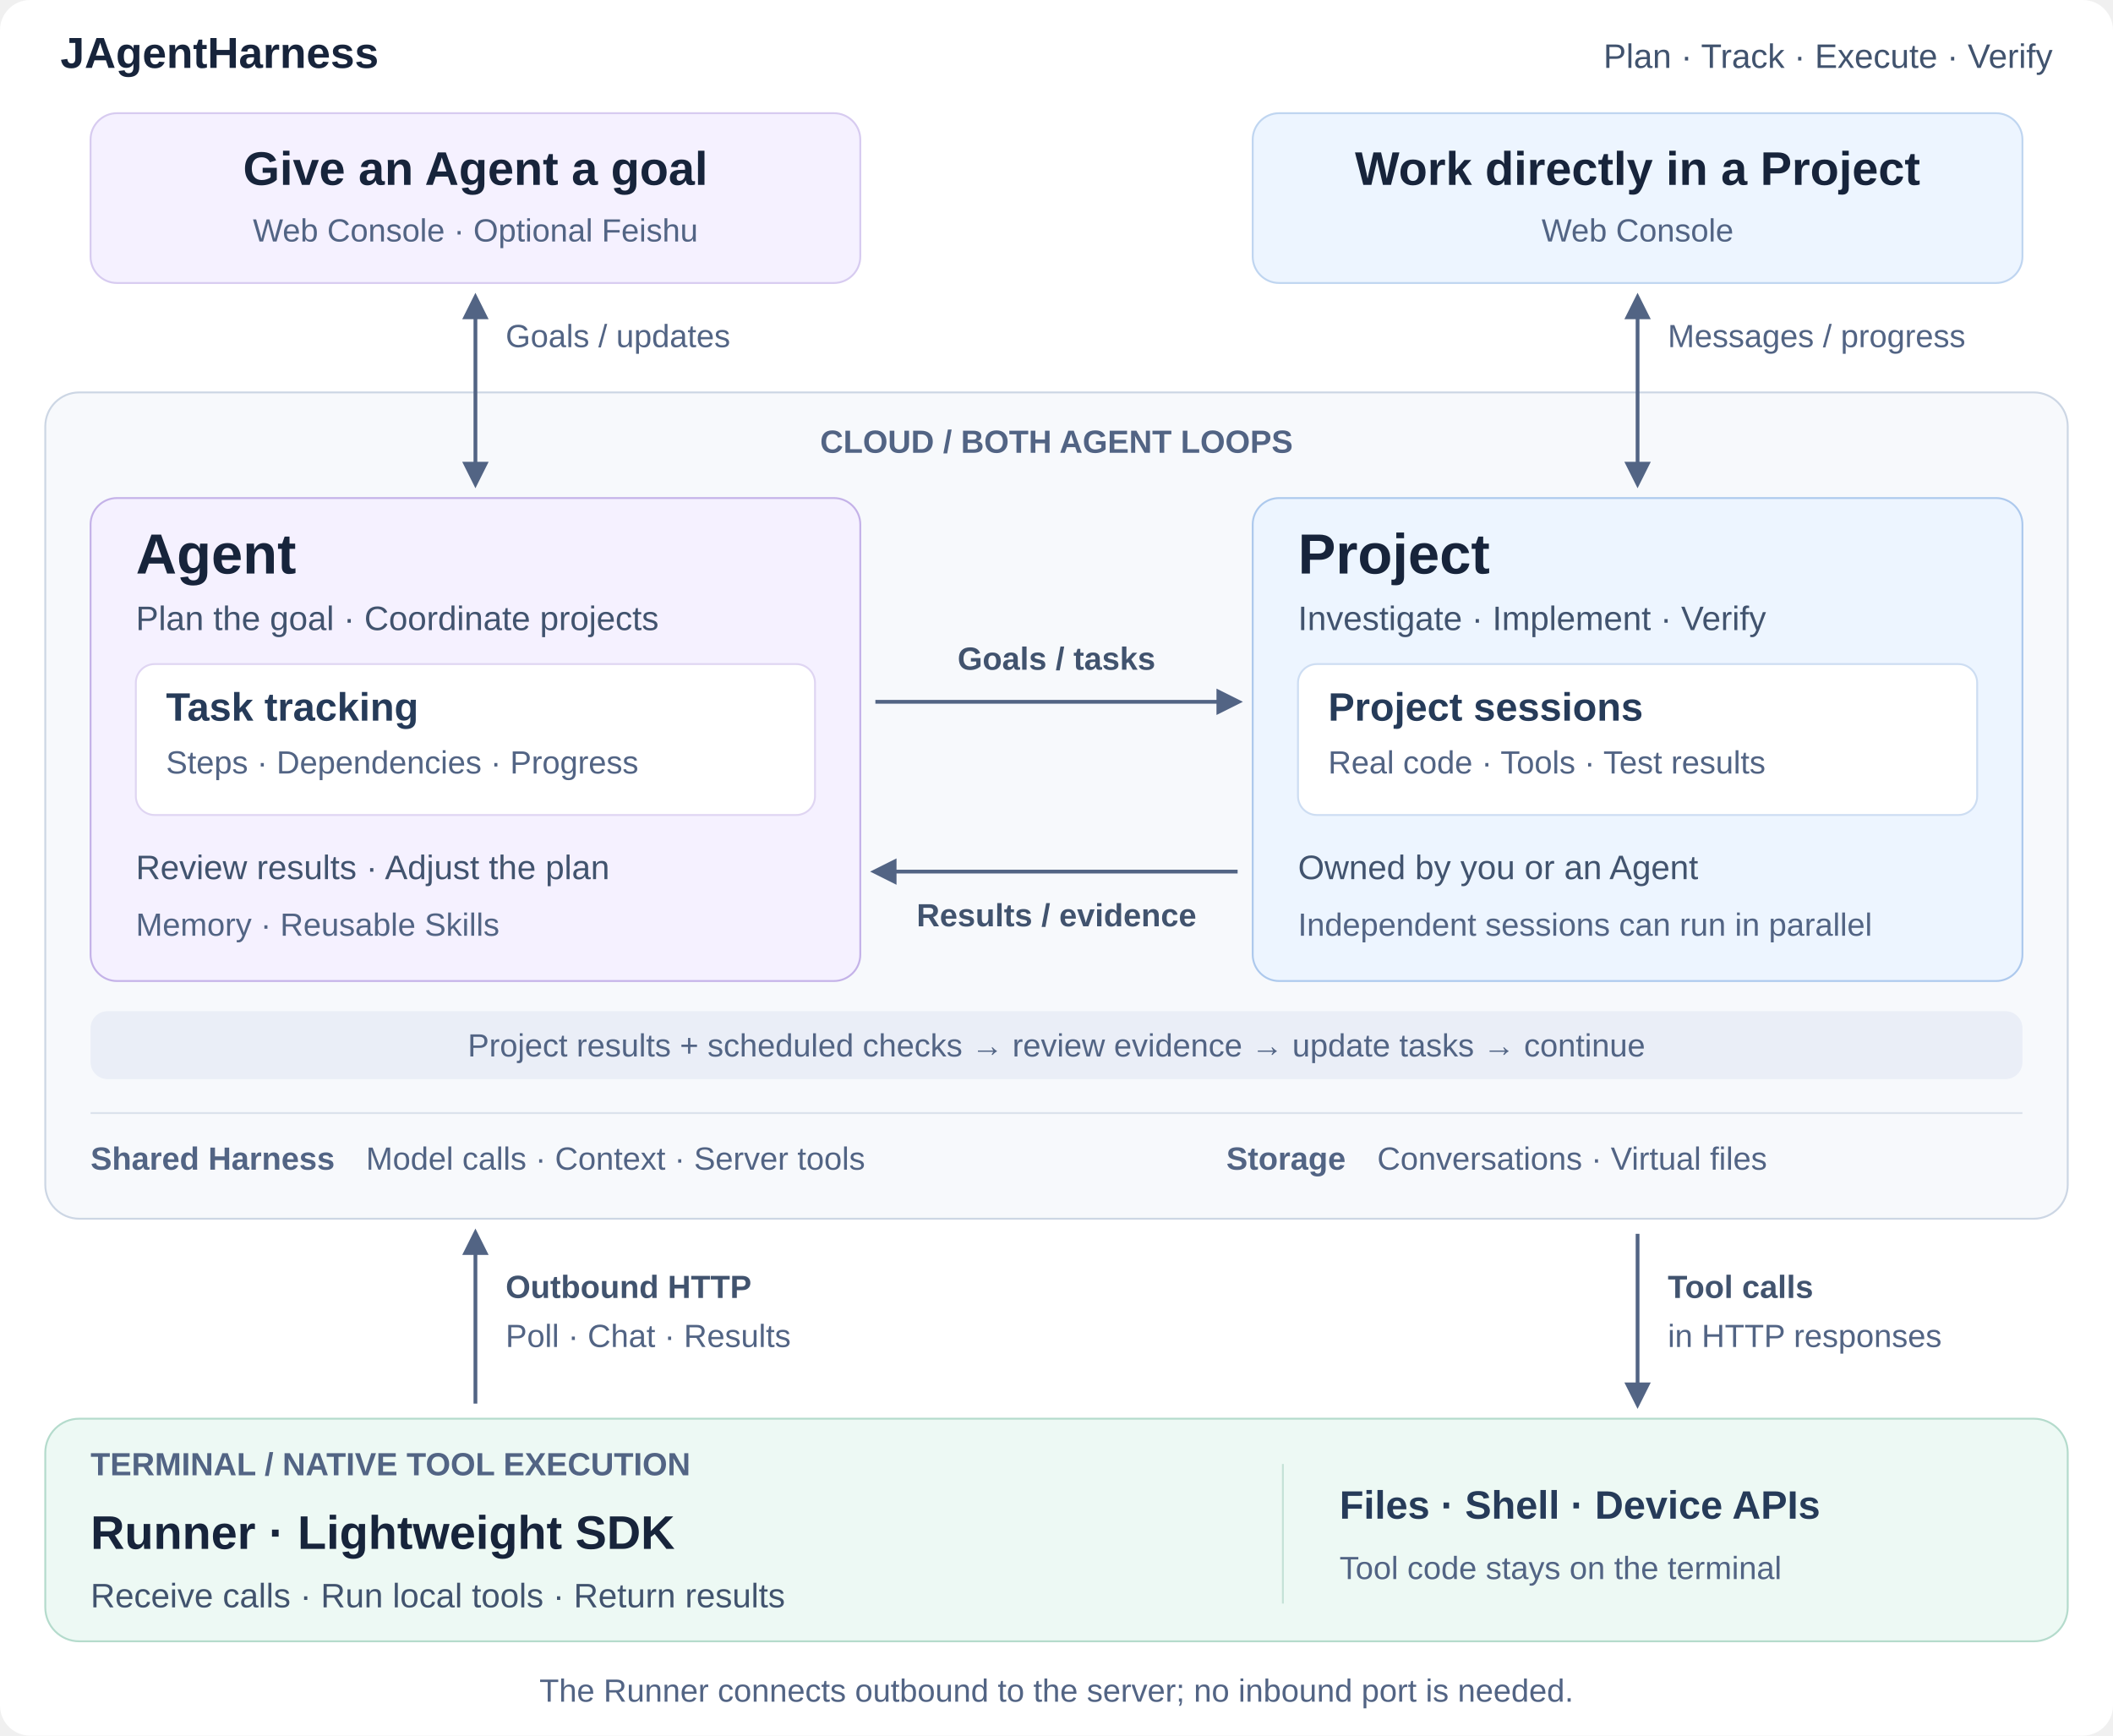
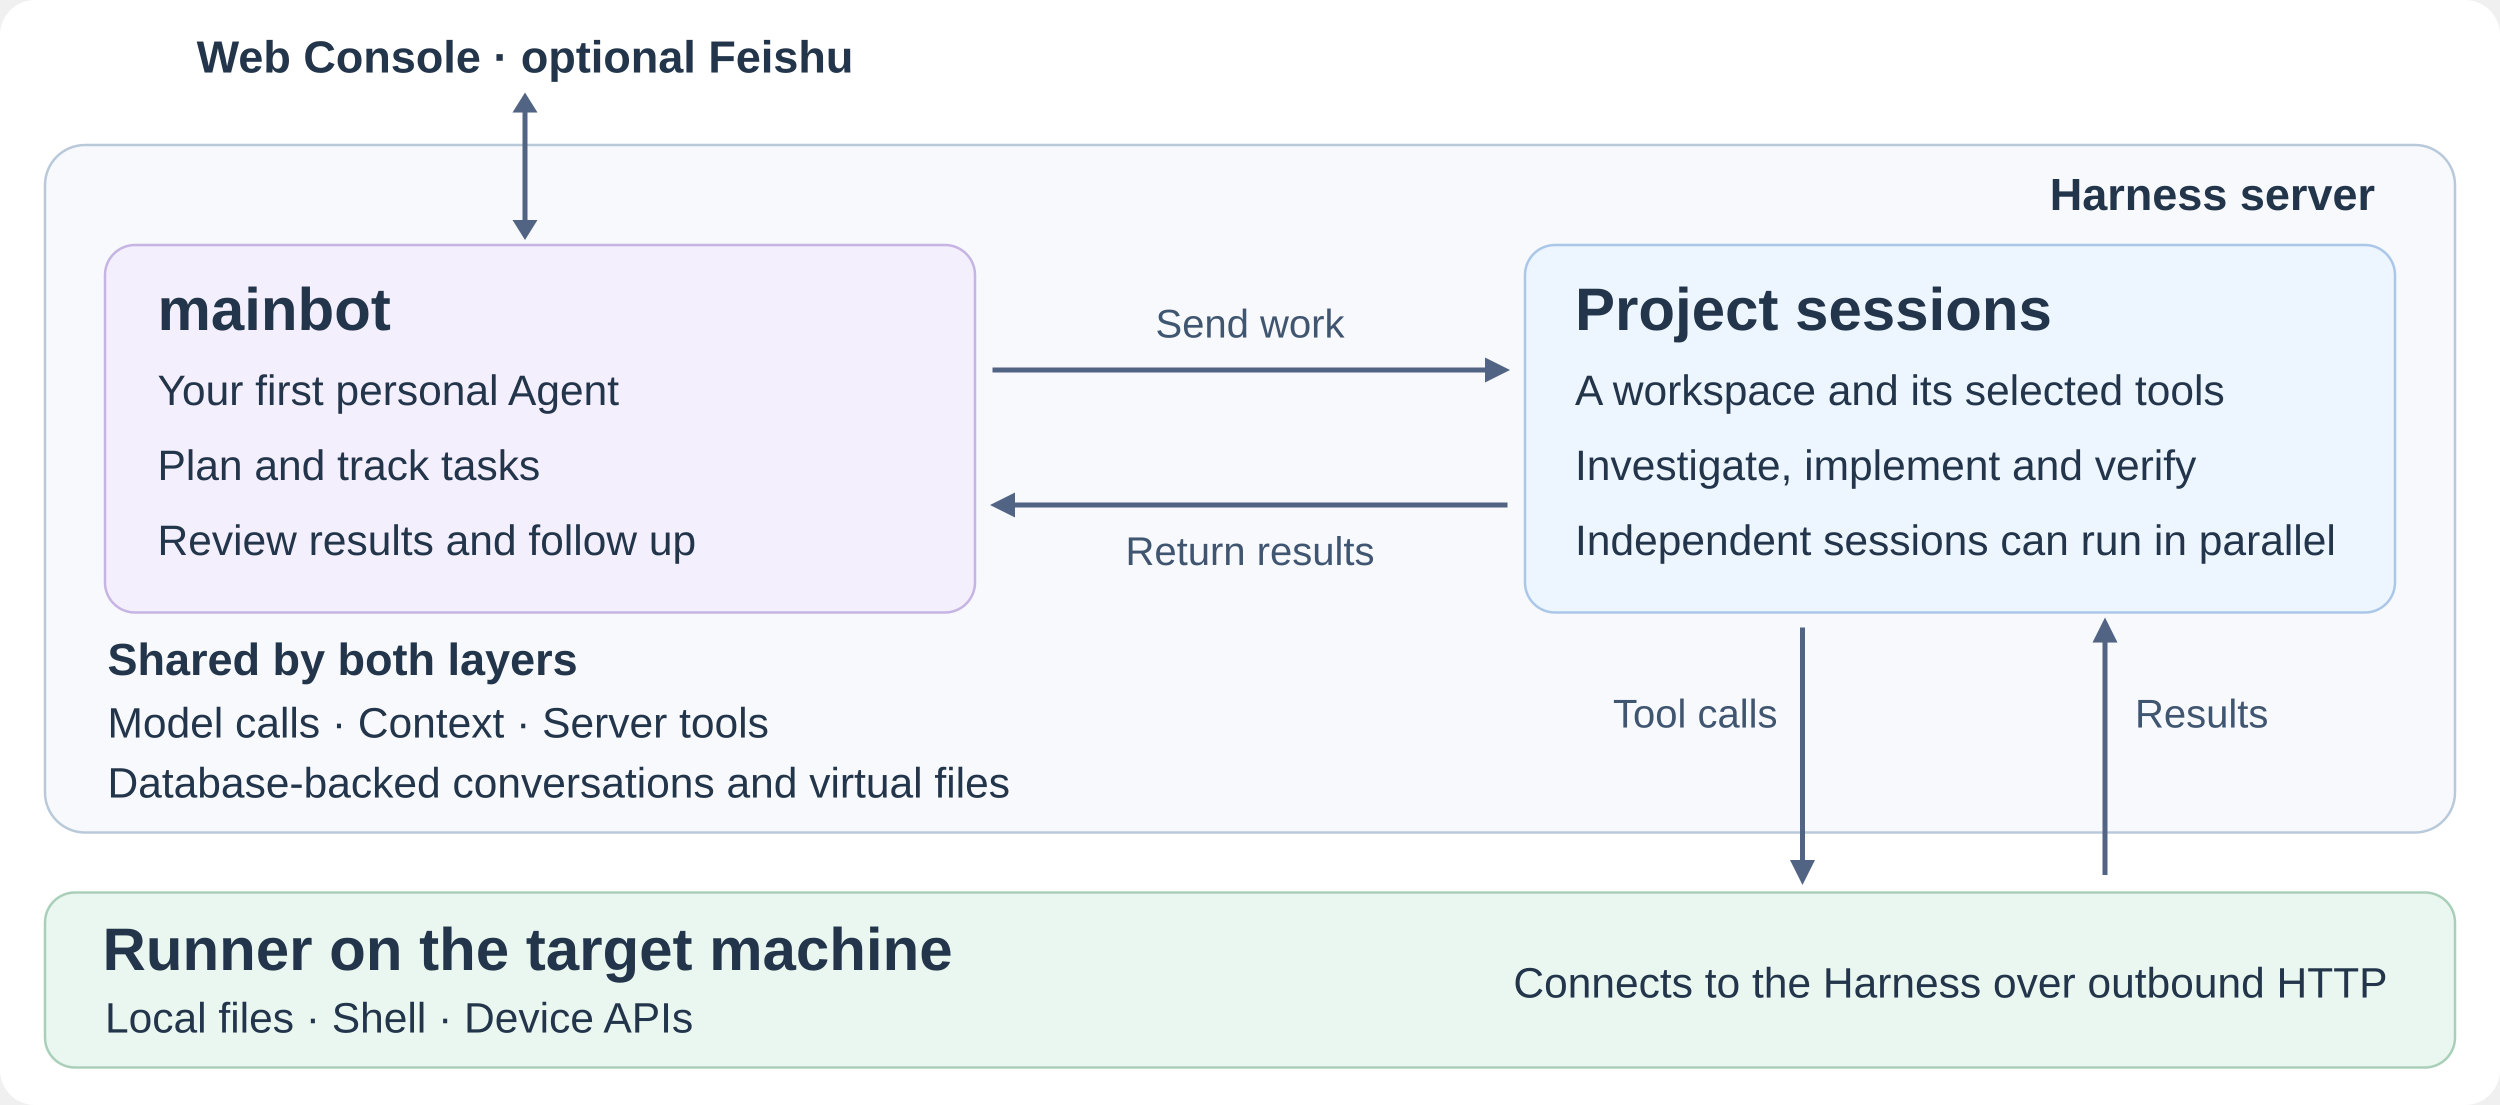
- <svg xmlns="http://www.w3.org/2000/svg" width="1120" height="920" viewBox="0 0 1120 920" role="img" aria-labelledby="title description" xml:lang="en">
+ <svg xmlns="http://www.w3.org/2000/svg" width="1000" height="442" viewBox="0 0 1000 442" xml:lang="en" role="img" aria-labelledby="title desc">
  <defs>
-     <marker id="arrow" viewBox="0 0 10 10" refX="8" refY="5" markerWidth="7" markerHeight="7" orient="auto-start-reverse">
-       <path d="M 0 0 L 10 5 L 0 10 Z" fill="#526484" />
-     </marker>
    <style>
-       text { font-family: -apple-system, BlinkMacSystemFont, 'Segoe UI', 'PingFang SC', 'Microsoft YaHei', Arial, sans-serif; }
-       .brand { font-size: 23px; font-weight: 700; fill: #17243b; }
-       .label { font-size: 17px; font-weight: 700; fill: #526484; }
-       .heading { font-size: 30px; font-weight: 700; fill: #17243b; }
-       .entry { font-size: 25px; font-weight: 700; fill: #17243b; }
-       .section { font-size: 21px; font-weight: 700; fill: #263b59; }
-       .body { font-size: 18px; fill: #41536e; }
-       .small { font-size: 17px; fill: #526484; }
-       .flow { font-size: 17px; font-weight: 600; fill: #41536e; }
-       .arrow { fill: none; stroke: #526484; stroke-width: 2; marker-end: url(#arrow); }
-       .both { marker-start: url(#arrow); }
+       text {font-family:-apple-system,BlinkMacSystemFont,"Segoe UI","PingFang SC","Microsoft YaHei",Arial,sans-serif;fill:#23354a}
+       .head {font-size:24px;font-weight:700} .label {font-size:18px;font-weight:600} .body {font-size:17px}
+       .flow {font-size:16px;fill:#405570} .line {stroke:#526484;stroke-width:2;fill:none}
    </style>
  </defs>
-   <rect width="1120" height="920" rx="16" fill="#ffffff" />
-   <text x="32" y="36" class="brand">JAgentHarness</text>
-   <text x="1088" y="36" class="body" text-anchor="end">Plan · Track · Execute · Verify</text>
-   <rect x="48" y="60" width="408" height="90" rx="14" fill="#f5f1ff" stroke="#d7cbf0" />
-   <rect x="664" y="60" width="408" height="90" rx="14" fill="#edf5ff" stroke="#bfd5f0" />
-   <text x="252" y="98" class="entry" text-anchor="middle">Give an Agent a goal</text>
-   <text x="252" y="128" class="small" text-anchor="middle">Web Console · Optional Feishu</text>
-   <text x="868" y="98" class="entry" text-anchor="middle">Work directly in a Project</text>
-   <text x="868" y="128" class="small" text-anchor="middle">Web Console</text>
-   <rect x="24" y="208" width="1072" height="438" rx="18" fill="#f7f9fc" stroke="#ccd6e4" />
-   <text x="560" y="240" class="label" text-anchor="middle">CLOUD / BOTH AGENT LOOPS</text>
-   <path d="M 252 158 V 256" class="arrow both" />
-   <path d="M 868 158 V 256" class="arrow both" />
-   <text x="268" y="184" class="small">Goals / updates</text>
-   <text x="884" y="184" class="small">Messages / progress</text>
-   <rect x="48" y="264" width="408" height="256" rx="14" fill="#f5f1ff" stroke="#c4b2e8" />
-   <text x="72" y="304" class="heading">Agent</text>
-   <text x="72" y="334" class="body">Plan the goal · Coordinate projects</text>
-   <rect x="72" y="352" width="360" height="80" rx="10" fill="#ffffff" stroke="#dfd5f2" />
-   <text x="88" y="382" class="section">Task tracking</text>
-   <text x="88" y="410" class="small">Steps · Dependencies · Progress</text>
-   <text x="72" y="466" class="body">Review results · Adjust the plan</text>
-   <text x="72" y="496" class="small">Memory · Reusable Skills</text>
-   <rect x="664" y="264" width="408" height="256" rx="14" fill="#edf5ff" stroke="#adc9ed" />
-   <text x="688" y="304" class="heading">Project</text>
-   <text x="688" y="334" class="body">Investigate · Implement · Verify</text>
-   <rect x="688" y="352" width="360" height="80" rx="10" fill="#ffffff" stroke="#cdddf2" />
-   <text x="704" y="382" class="section">Project sessions</text>
-   <text x="704" y="410" class="small">Real code · Tools · Test results</text>
-   <text x="688" y="466" class="body">Owned by you or an Agent</text>
-   <text x="688" y="496" class="small">Independent sessions can run in parallel</text>
-   <path d="M 464 372 H 656" class="arrow" />
-   <text x="560" y="355" class="flow" text-anchor="middle">Goals / tasks</text>
-   <path d="M 656 462 H 464" class="arrow" />
-   <text x="560" y="491" class="flow" text-anchor="middle">Results / evidence</text>
-   <rect x="48" y="536" width="1024" height="36" rx="9" fill="#eaeef7" />
-   <text x="560" y="560" class="small" text-anchor="middle">Project results + scheduled checks → review evidence → update tasks → continue</text>
-   <path d="M 48 590 H 1072" stroke="#dbe2ec" />
-   <text x="48" y="620" class="label">Shared Harness</text>
-   <text x="194" y="620" class="small">Model calls · Context · Server tools</text>
-   <text x="650" y="620" class="label">Storage</text>
-   <text x="730" y="620" class="small">Conversations · Virtual files</text>
-   <path d="M 252 744 V 654" class="arrow" />
-   <text x="268" y="688" class="flow">Outbound HTTP</text>
-   <text x="268" y="714" class="small">Poll · Chat · Results</text>
-   <path d="M 868 654 V 744" class="arrow" />
-   <text x="884" y="688" class="flow">Tool calls</text>
-   <text x="884" y="714" class="small">in HTTP responses</text>
-   <rect x="24" y="752" width="1072" height="118" rx="18" fill="#edf9f4" stroke="#b4dbcc" />
-   <text x="48" y="782" class="label">TERMINAL / NATIVE TOOL EXECUTION</text>
-   <text x="48" y="821" class="entry">Runner · Lightweight SDK</text>
-   <text x="48" y="852" class="body">Receive calls · Run local tools · Return results</text>
-   <path d="M 680 776 V 850" stroke="#c5e2d7" />
-   <text x="710" y="805" class="section">Files · Shell · Device APIs</text>
-   <text x="710" y="837" class="small">Tool code stays on the terminal</text>
-   <text x="560" y="902" class="small" text-anchor="middle">The Runner connects outbound to the server; no inbound port is needed.</text>
+   <rect width="1000" height="442" rx="14" fill="#fff" />
+   <rect x="18" y="58" width="964" height="275" rx="16" fill="#f7f9fc" stroke="#b9c9da" />
+   <text x="950" y="84" text-anchor="end" class="label">Harness server</text>
+   <text x="210" y="29" text-anchor="middle" class="label">Web Console · optional Feishu</text>
+   <path d="M210 40V93" class="line" />
+   <path d="M205 45L210 37L215 45ZM205 88L210 96L215 88Z" fill="#526484" />
+   <rect x="42" y="98" width="348" height="147" rx="12" fill="#f4effc" stroke="#c6b4e3" />
+   <text x="63" y="132" class="head">mainbot</text>
+   <text x="63" y="162" class="body">Your first personal Agent</text>
+   <text x="63" y="192" class="body">Plan and track tasks</text>
+   <text x="63" y="222" class="body">Review results and follow up</text>
+   <path d="M397 148H601" class="line" />
+   <path d="M594 143L604 148L594 153Z" fill="#526484" />
+   <text x="500" y="135" text-anchor="middle" class="flow">Send work</text>
+   <path d="M603 202H399" class="line" />
+   <path d="M406 197L396 202L406 207Z" fill="#526484" />
+   <text x="500" y="226" text-anchor="middle" class="flow">Return results</text>
+   <rect x="610" y="98" width="348" height="147" rx="12" fill="#edf5ff" stroke="#abc7e8" />
+   <text x="630" y="132" class="head">Project sessions</text>
+   <text x="630" y="162" class="body">A workspace and its selected tools</text>
+   <text x="630" y="192" class="body">Investigate, implement and verify</text>
+   <text x="630" y="222" class="body">Independent sessions can run in parallel</text>
+   <text x="43" y="270" class="label">Shared by both layers</text>
+   <text x="43" y="295" class="body">Model calls · Context · Server tools</text>
+   <text x="43" y="319" class="body">Database-backed conversations and virtual files</text>
+   <path d="M721 251V350" class="line" />
+   <path d="M716 344L721 354L726 344Z" fill="#526484" />
+   <text x="711" y="291" text-anchor="end" class="flow">Tool calls</text>
+   <path d="M842 350V251" class="line" />
+   <path d="M837 257L842 247L847 257Z" fill="#526484" />
+   <text x="854" y="291" class="flow">Results</text>
+   <rect x="18" y="357" width="964" height="70" rx="12" fill="#eaf7f0" stroke="#a9cfb9" />
+   <text x="41" y="388" class="head">Runner on the target machine</text>
+   <text x="42" y="413" class="body">Local files · Shell · Device APIs</text>
+   <text x="955" y="399" text-anchor="end" class="body">Connects to the Harness over outbound HTTP</text>
</svg>
